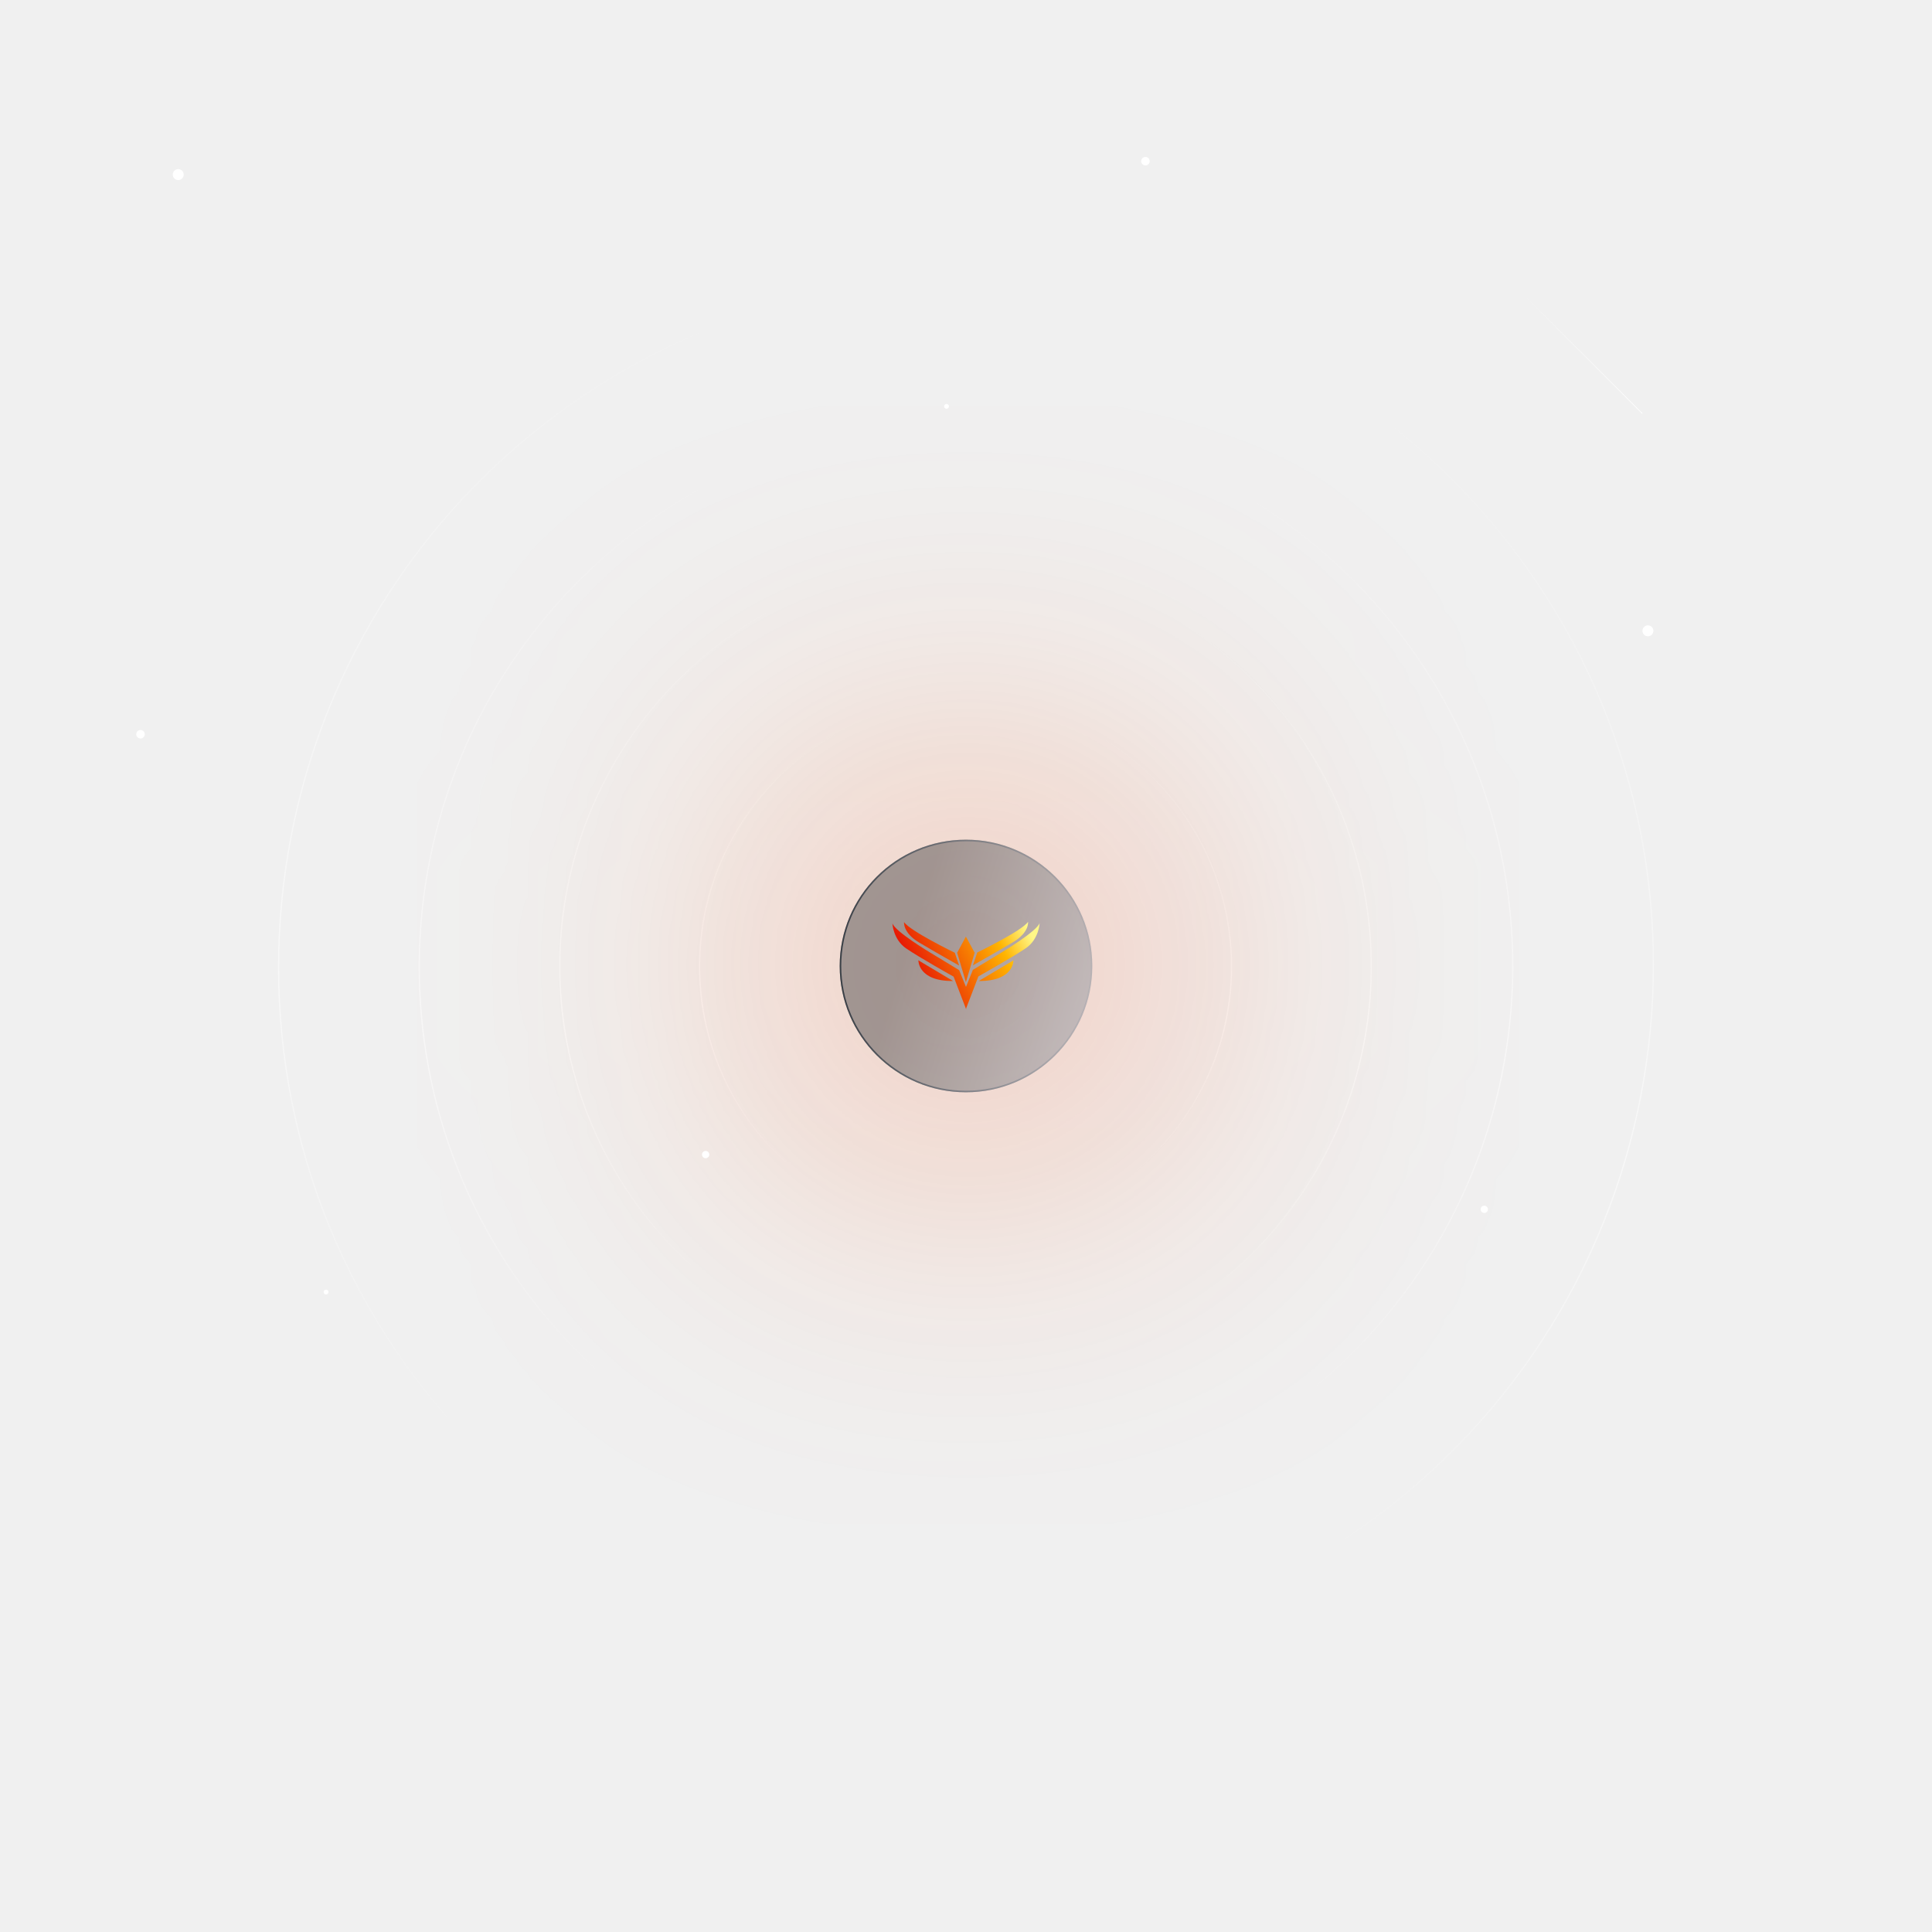
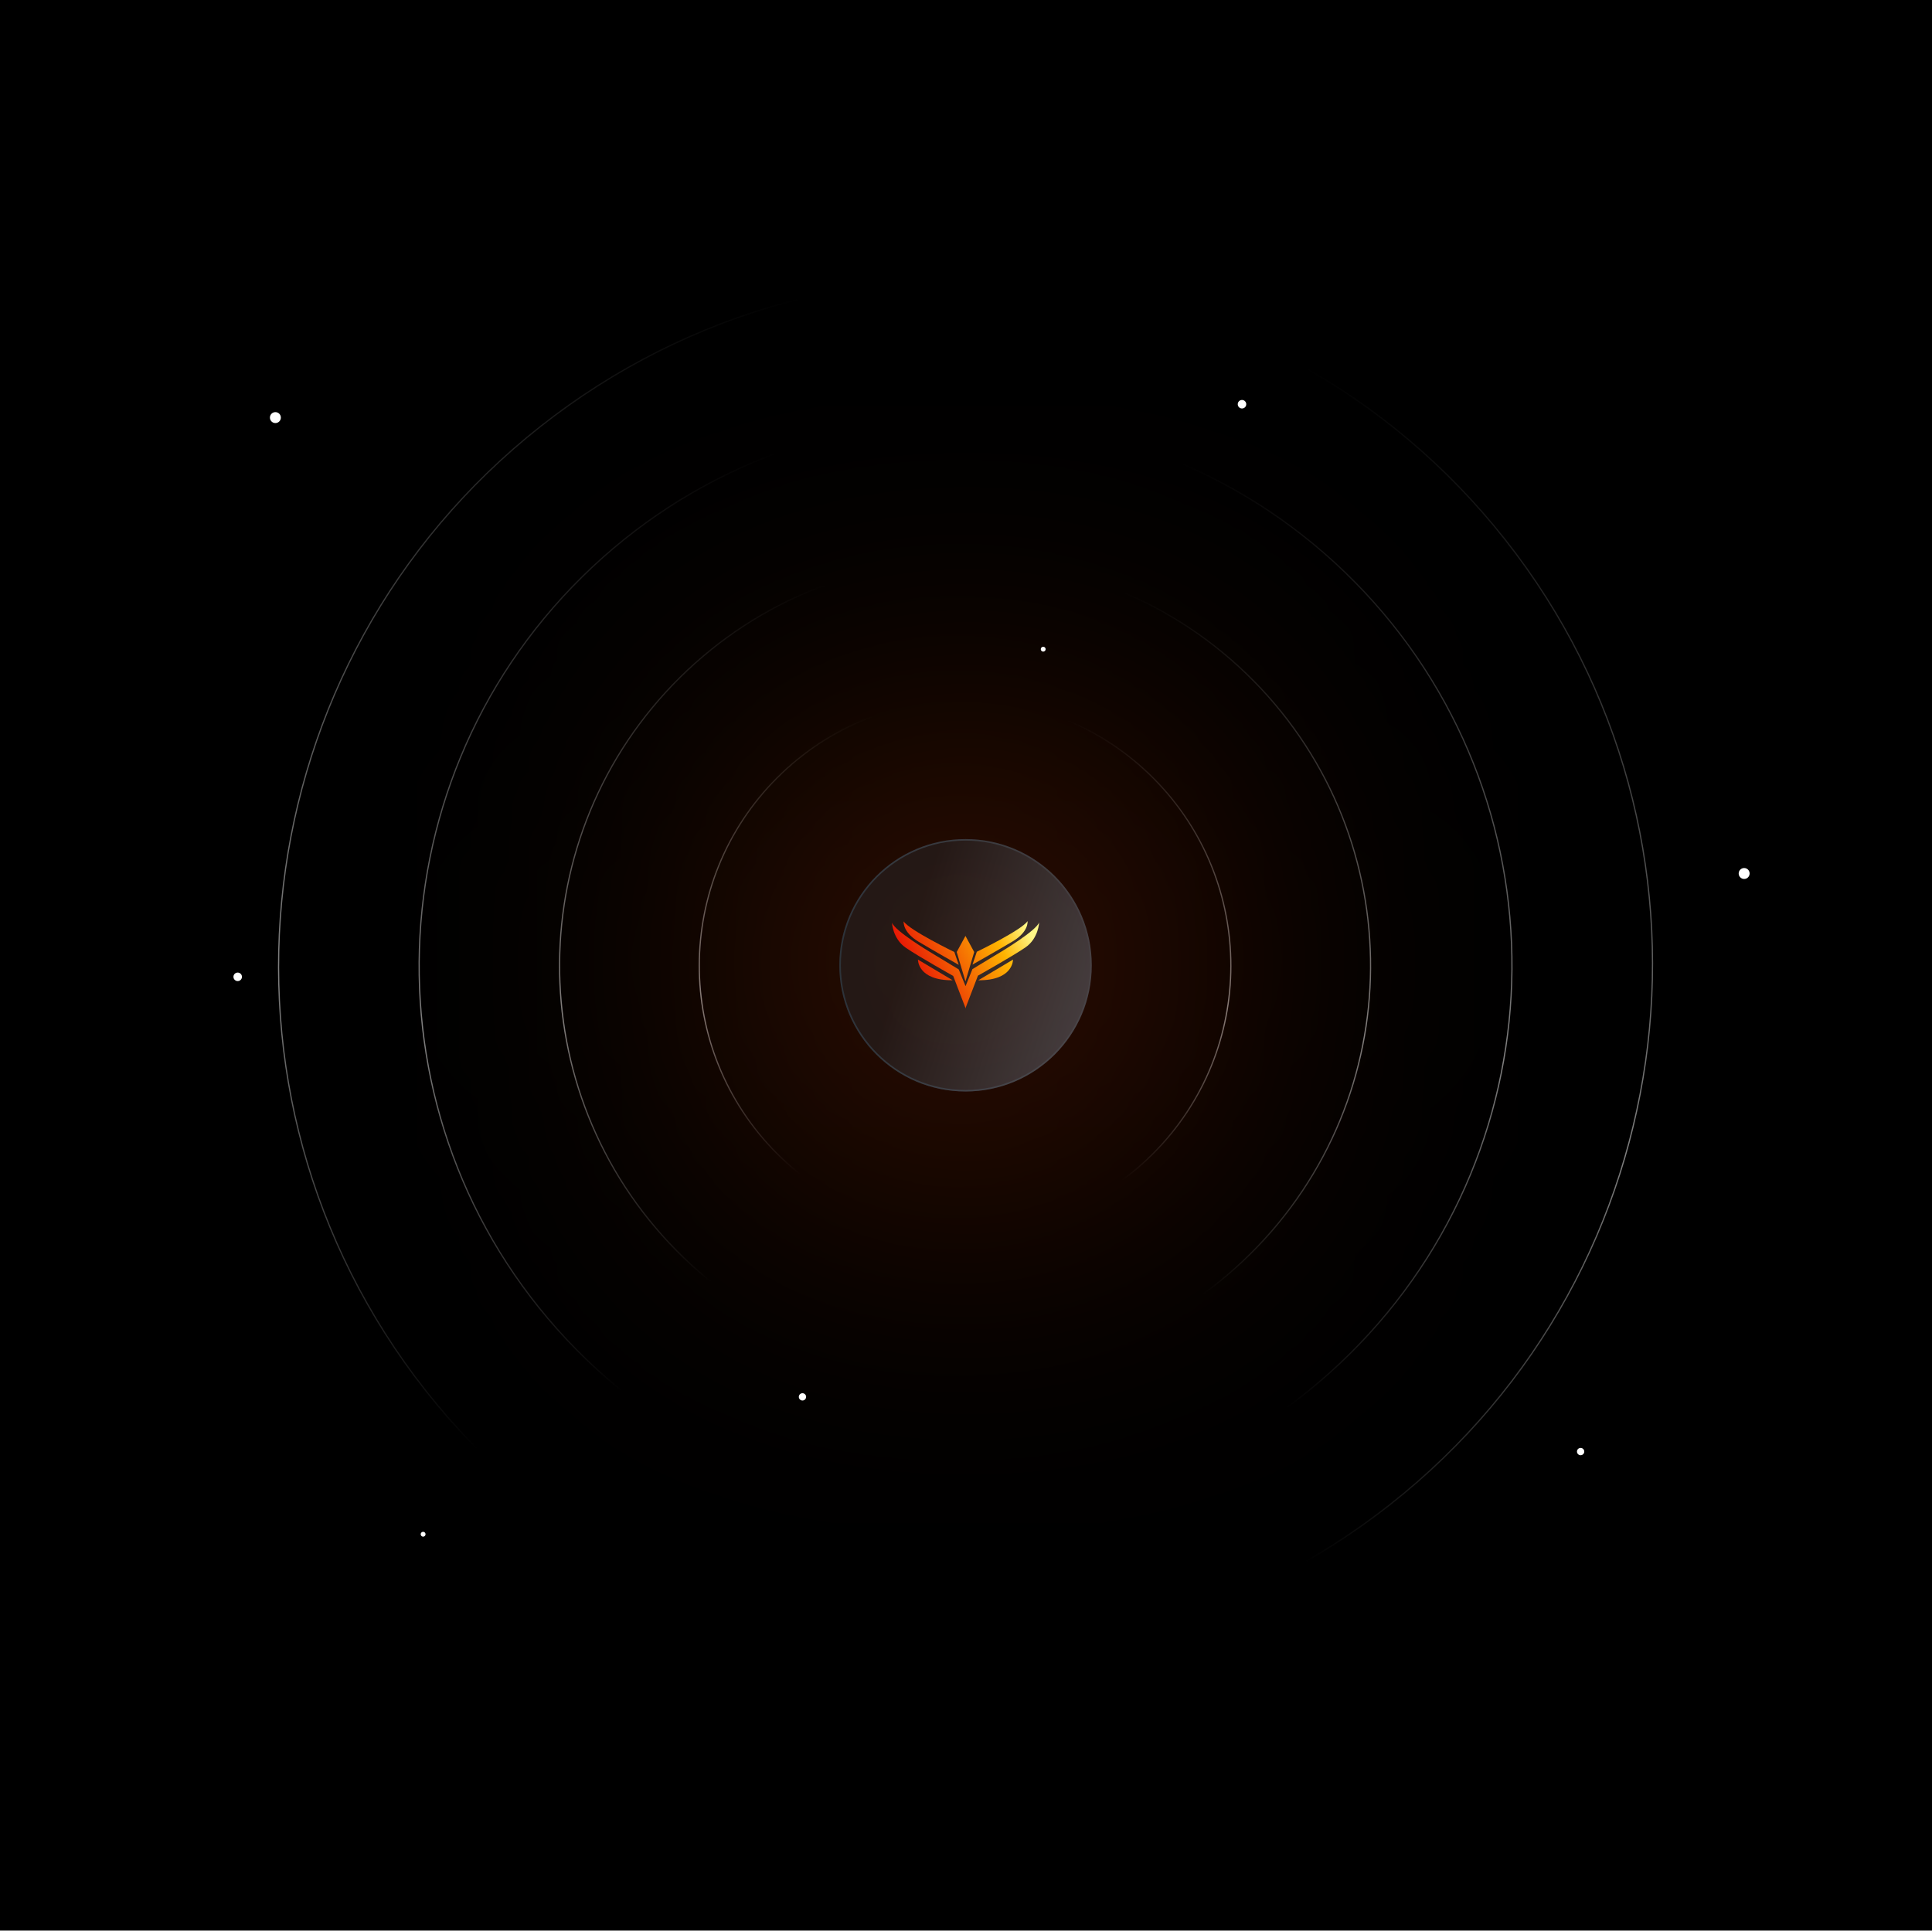
- <svg xmlns="http://www.w3.org/2000/svg" width="1588" height="1588" viewBox="0 0 1588 1588" fill="none">
-   <circle opacity="0.5" cx="793.604" cy="794.396" r="218.605" transform="rotate(-44.9427 793.604 794.396)" stroke="url(#paint0_linear_2553_1563)" />
-   <circle opacity="0.5" cx="793.604" cy="794.396" r="333.507" transform="rotate(-44.6418 793.604 794.396)" stroke="url(#paint1_linear_2553_1563)" />
-   <path opacity="0.5" d="M1114.15 478.731C1288.33 655.387 1286.2 939.922 1109.39 1114.26C932.575 1288.6 648.037 1286.72 473.854 1110.06C299.671 933.405 301.802 648.869 478.614 474.532C655.426 300.195 939.963 302.076 1114.15 478.731Z" stroke="url(#paint2_linear_2553_1563)" />
-   <path opacity="0.5" d="M1237.86 443.942C1430.92 688.736 1388.71 1043.91 1143.57 1237.24C898.429 1430.57 543.199 1388.85 350.138 1144.06C157.078 899.264 199.294 544.093 444.433 350.761C689.571 157.428 1044.8 199.148 1237.86 443.942Z" stroke="url(#paint3_linear_2553_1563)" />
-   <g filter="url(#filter0_f_2553_1563)">
-     <ellipse cx="795.869" cy="793" rx="132" ry="139" fill="url(#paint4_linear_2553_1563)" fill-opacity="0.5" />
+ <svg xmlns="http://www.w3.org/2000/svg" width="1589" height="1588" viewBox="0 0 1589 1588" fill="none">
+   <rect width="1589" height="1588" fill="black" />
+   <circle opacity="0.5" cx="793.735" cy="794.396" r="218.605" transform="rotate(-44.9427 793.735 794.396)" stroke="url(#paint0_linear_509_518)" />
+   <circle opacity="0.5" cx="793.735" cy="794.396" r="333.507" transform="rotate(-44.6418 793.735 794.396)" stroke="url(#paint1_linear_509_518)" />
+   <path opacity="0.5" d="M1114.28 478.731C1288.46 655.386 1286.33 939.922 1109.52 1114.26C932.706 1288.6 648.168 1286.72 473.986 1110.06C299.803 933.405 301.933 648.869 478.745 474.532C655.557 300.195 940.094 302.075 1114.28 478.731Z" stroke="url(#paint2_linear_509_518)" />
+   <path opacity="0.5" d="M1237.99 443.941C1431.05 688.735 1388.84 1043.91 1143.7 1237.24C898.56 1430.57 543.33 1388.85 350.27 1144.06C157.209 899.264 199.425 544.092 444.564 350.76C689.702 157.428 1044.93 199.147 1237.99 443.941Z" stroke="url(#paint3_linear_509_518)" />
+   <g filter="url(#filter0_f_509_518)">
+     <ellipse cx="796" cy="793" rx="132" ry="139" fill="url(#paint4_linear_509_518)" fill-opacity="0.5" />
  </g>
-   <g filter="url(#filter1_b_2553_1563)">
-     <circle cx="794" cy="794" r="103.808" fill="url(#paint5_linear_2553_1563)" fill-opacity="0.4" />
-     <circle cx="794" cy="794" r="103.171" stroke="url(#paint6_linear_2553_1563)" stroke-width="1.274" />
+   <g filter="url(#filter1_b_509_518)">
+     <circle cx="794.131" cy="793.999" r="103.808" fill="url(#paint5_linear_509_518)" fill-opacity="0.4" />
+     <circle cx="794.131" cy="793.999" r="103.171" stroke="url(#paint6_linear_509_518)" stroke-width="1.274" />
  </g>
-   <g clip-path="url(#clip0_2553_1563)">
-     <path d="M755.314 774.593C768.773 782.633 788.395 793.648 788.395 793.648L784.782 783.094C784.782 783.094 748.124 765.349 743.095 757.911C743.13 757.947 741.89 766.518 755.314 774.593Z" fill="url(#paint7_linear_2553_1563)" />
-     <path d="M823.639 782.633L799.66 797.155L793.993 811.181L788.397 797.403L764.419 782.881C764.419 782.881 735.659 765.632 733.499 758.903C733.499 758.903 733.994 772.079 744.762 779.516C755.529 786.954 783.828 802.751 783.828 802.751L793.887 828.961V829.35L793.958 829.173L794.135 829.598V828.748L804.194 802.538C804.194 802.538 832.458 786.706 843.26 779.304C854.063 771.902 854.523 758.69 854.523 758.69C852.398 765.385 823.639 782.633 823.639 782.633Z" fill="url(#paint8_linear_2553_1563)" />
-     <path d="M832.776 774.345C846.235 766.305 844.995 757.699 844.995 757.699C839.966 765.137 803.272 782.881 803.272 782.881L799.695 793.436C799.695 793.401 819.352 782.385 832.776 774.345Z" fill="url(#paint9_linear_2553_1563)" />
-     <path d="M801.111 783.094L793.921 769.847L786.731 783.094L793.921 807.284L801.111 783.094Z" fill="url(#paint10_linear_2553_1563)" />
-     <path d="M783.401 806.328L754.853 789.328C754.853 789.328 754.393 806.576 783.401 806.328Z" fill="url(#paint11_linear_2553_1563)" />
-     <path d="M804.48 806.328C833.488 806.576 833.028 789.328 833.028 789.328L804.48 806.328Z" fill="url(#paint12_linear_2553_1563)" />
+   <g clip-path="url(#clip0_509_518)">
+     <path d="M755.445 774.593C768.904 782.633 788.526 793.648 788.526 793.648L784.914 783.093C784.914 783.093 748.255 765.349 743.226 757.911C743.261 757.946 742.022 766.517 755.445 774.593Z" fill="url(#paint7_linear_509_518)" />
+     <path d="M823.77 782.633L799.792 797.154L794.125 811.18L788.529 797.402L764.55 782.881C764.55 782.881 735.79 765.632 733.63 758.902C733.63 758.902 734.126 772.078 744.893 779.516C755.66 786.954 783.96 802.75 783.96 802.75L794.018 828.96V829.35L794.089 829.173L794.266 829.598V828.748L804.325 802.538C804.325 802.538 832.589 786.706 843.392 779.303C854.194 771.901 854.655 758.69 854.655 758.69C852.53 765.384 823.77 782.633 823.77 782.633Z" fill="url(#paint8_linear_509_518)" />
+     <path d="M832.907 774.345C846.366 766.305 845.126 757.698 845.126 757.698C840.097 765.136 803.403 782.881 803.403 782.881L799.826 793.435C799.826 793.4 819.483 782.385 832.907 774.345Z" fill="url(#paint9_linear_509_518)" />
+     <path d="M801.242 783.093L794.052 769.847L786.862 783.093L794.052 807.284L801.242 783.093Z" fill="url(#paint10_linear_509_518)" />
+     <path d="M783.532 806.328L754.985 789.327C754.985 789.327 754.525 806.576 783.532 806.328Z" fill="url(#paint11_linear_509_518)" />
+     <path d="M804.612 806.328C833.62 806.576 833.159 789.327 833.159 789.327L804.612 806.328Z" fill="url(#paint12_linear_509_518)" />
  </g>
-   <circle cx="146.5" cy="143.5" r="4.5" fill="white" />
-   <circle cx="941.5" cy="132.5" r="3.5" fill="white" />
-   <circle cx="778" cy="334" r="2" fill="white" />
-   <circle cx="268" cy="1062" r="2" fill="white" />
-   <circle cx="115.5" cy="603.5" r="3.5" fill="white" />
-   <circle cx="1354.5" cy="518.5" r="4.5" fill="white" />
-   <circle cx="1220" cy="994" r="3" fill="white" />
-   <circle cx="580" cy="949" r="3" fill="white" />
-   <circle cx="1349.5" cy="339.5" r="0.5" fill="white" />
-   <path d="M1349.5 339.5L1217 207" stroke="url(#paint13_linear_2553_1563)" stroke-width="0.5" />
+   <circle cx="226.5" cy="343.5" r="4.5" fill="white" />
+   <circle cx="1021.5" cy="332.5" r="3.5" fill="white" />
+   <circle cx="858" cy="534" r="2" fill="white" />
+   <circle cx="348" cy="1262" r="2" fill="white" />
+   <circle cx="195.5" cy="803.5" r="3.5" fill="white" />
+   <circle cx="1434.5" cy="718.5" r="4.5" fill="white" />
+   <circle cx="1300" cy="1194" r="3" fill="white" />
+   <circle cx="660" cy="1149" r="3" fill="white" />
  <defs>
-     <filter id="filter0_f_2553_1563" x="343.569" y="333.701" width="904.6" height="918.6" filterUnits="userSpaceOnUse" color-interpolation-filters="sRGB">
+     <filter id="filter0_f_509_518" x="343.7" y="333.7" width="904.6" height="918.6" filterUnits="userSpaceOnUse" color-interpolation-filters="sRGB">
      <feFlood flood-opacity="0" result="BackgroundImageFix" />
      <feBlend mode="normal" in="SourceGraphic" in2="BackgroundImageFix" result="shape" />
-       <feGaussianBlur stdDeviation="160.15" result="effect1_foregroundBlur_2553_1563" />
+       <feGaussianBlur stdDeviation="160.15" result="effect1_foregroundBlur_509_518" />
    </filter>
-     <filter id="filter1_b_2553_1563" x="613.77" y="613.769" width="360.461" height="360.461" filterUnits="userSpaceOnUse" color-interpolation-filters="sRGB">
+     <filter id="filter1_b_509_518" x="613.901" y="613.769" width="360.461" height="360.461" filterUnits="userSpaceOnUse" color-interpolation-filters="sRGB">
      <feFlood flood-opacity="0" result="BackgroundImageFix" />
      <feGaussianBlur in="BackgroundImageFix" stdDeviation="38.211" />
-       <feComposite in2="SourceAlpha" operator="in" result="effect1_backgroundBlur_2553_1563" />
-       <feBlend mode="normal" in="SourceGraphic" in2="effect1_backgroundBlur_2553_1563" result="shape" />
+       <feComposite in2="SourceAlpha" operator="in" result="effect1_backgroundBlur_509_518" />
+       <feBlend mode="normal" in="SourceGraphic" in2="effect1_backgroundBlur_509_518" result="shape" />
    </filter>
-     <linearGradient id="paint0_linear_2553_1563" x1="955.024" y1="607.723" x2="574.498" y2="974.385" gradientUnits="userSpaceOnUse">
+     <linearGradient id="paint0_linear_509_518" x1="955.155" y1="607.723" x2="574.63" y2="974.384" gradientUnits="userSpaceOnUse">
      <stop offset="0.08" stop-color="white" stop-opacity="0" />
      <stop offset="0.525" stop-color="white" />
      <stop offset="0.794" stop-color="white" stop-opacity="0" />
    </linearGradient>
-     <linearGradient id="paint1_linear_2553_1563" x1="1039.67" y1="509.83" x2="459.597" y2="1068.77" gradientUnits="userSpaceOnUse">
+     <linearGradient id="paint1_linear_509_518" x1="1039.81" y1="509.83" x2="459.728" y2="1068.77" gradientUnits="userSpaceOnUse">
      <stop offset="0.08" stop-color="white" stop-opacity="0" />
      <stop offset="0.525" stop-color="white" />
      <stop offset="0.794" stop-color="white" stop-opacity="0" />
    </linearGradient>
-     <linearGradient id="paint2_linear_2553_1563" x1="761.12" y1="288.76" x2="733.821" y2="1373.49" gradientUnits="userSpaceOnUse">
+     <linearGradient id="paint2_linear_509_518" x1="761.251" y1="288.759" x2="733.953" y2="1373.49" gradientUnits="userSpaceOnUse">
      <stop offset="0.08" stop-color="white" stop-opacity="0" />
      <stop offset="0.525" stop-color="white" />
      <stop offset="0.794" stop-color="white" stop-opacity="0" />
    </linearGradient>
-     <linearGradient id="paint3_linear_2553_1563" x1="823.205" y1="157.911" x2="639.051" y2="1509.06" gradientUnits="userSpaceOnUse">
+     <linearGradient id="paint3_linear_509_518" x1="823.336" y1="157.911" x2="639.183" y2="1509.06" gradientUnits="userSpaceOnUse">
      <stop offset="0.08" stop-color="white" stop-opacity="0" />
      <stop offset="0.525" stop-color="white" />
      <stop offset="0.794" stop-color="white" stop-opacity="0" />
    </linearGradient>
-     <linearGradient id="paint4_linear_2553_1563" x1="795.869" y1="654.701" x2="1072.9" y2="738.978" gradientUnits="userSpaceOnUse">
+     <linearGradient id="paint4_linear_509_518" x1="796" y1="654.7" x2="1073.03" y2="738.978" gradientUnits="userSpaceOnUse">
      <stop stop-color="#FE5403" />
      <stop offset="1" stop-color="#E71505" />
    </linearGradient>
-     <linearGradient id="paint5_linear_2553_1563" x1="773.901" y1="690.192" x2="923.951" y2="737.136" gradientUnits="userSpaceOnUse">
+     <linearGradient id="paint5_linear_509_518" x1="774.033" y1="690.192" x2="924.082" y2="737.136" gradientUnits="userSpaceOnUse">
      <stop stop-color="#292D32" />
      <stop offset="1" stop-color="#7B8A98" />
    </linearGradient>
-     <linearGradient id="paint6_linear_2553_1563" x1="663.803" y1="809.61" x2="924.355" y2="809.61" gradientUnits="userSpaceOnUse">
+     <linearGradient id="paint6_linear_509_518" x1="663.934" y1="809.609" x2="924.487" y2="809.609" gradientUnits="userSpaceOnUse">
      <stop stop-color="#262C33" />
      <stop offset="1" stop-color="#718599" stop-opacity="0" />
    </linearGradient>
-     <linearGradient id="paint7_linear_2553_1563" x1="744.201" y1="787.308" x2="832.642" y2="740.103" gradientUnits="userSpaceOnUse">
+     <linearGradient id="paint7_linear_509_518" x1="744.333" y1="787.307" x2="832.773" y2="740.103" gradientUnits="userSpaceOnUse">
      <stop stop-color="#E71505" />
      <stop offset="0.732" stop-color="#FFB400" />
      <stop offset="1" stop-color="#FFF888" />
    </linearGradient>
-     <linearGradient id="paint8_linear_2553_1563" x1="751.444" y1="800.874" x2="839.885" y2="753.669" gradientUnits="userSpaceOnUse">
+     <linearGradient id="paint8_linear_509_518" x1="751.576" y1="800.873" x2="840.016" y2="753.669" gradientUnits="userSpaceOnUse">
      <stop stop-color="#E71505" />
      <stop offset="0.732" stop-color="#FFB400" />
      <stop offset="1" stop-color="#FFF888" />
    </linearGradient>
-     <linearGradient id="paint9_linear_2553_1563" x1="756.644" y1="810.617" x2="845.084" y2="763.412" gradientUnits="userSpaceOnUse">
+     <linearGradient id="paint9_linear_509_518" x1="756.775" y1="810.616" x2="845.216" y2="763.412" gradientUnits="userSpaceOnUse">
      <stop stop-color="#E71505" />
      <stop offset="0.065" stop-color="#E92305" />
      <stop offset="0.732" stop-color="#FFB400" />
      <stop offset="1" stop-color="#FFF888" />
    </linearGradient>
-     <linearGradient id="paint10_linear_2553_1563" x1="755.747" y1="808.939" x2="844.188" y2="761.734" gradientUnits="userSpaceOnUse">
+     <linearGradient id="paint10_linear_509_518" x1="755.878" y1="808.938" x2="844.319" y2="761.734" gradientUnits="userSpaceOnUse">
      <stop stop-color="#E71505" />
      <stop offset="0.732" stop-color="#FFB400" />
      <stop offset="1" stop-color="#FFF888" />
    </linearGradient>
-     <linearGradient id="paint11_linear_2553_1563" x1="753.805" y1="806.009" x2="842.245" y2="758.804" gradientUnits="userSpaceOnUse">
+     <linearGradient id="paint11_linear_509_518" x1="753.936" y1="806.009" x2="842.377" y2="758.804" gradientUnits="userSpaceOnUse">
      <stop stop-color="#E71505" />
      <stop offset="0.732" stop-color="#FFB400" />
      <stop offset="1" stop-color="#FFF888" />
    </linearGradient>
-     <linearGradient id="paint12_linear_2553_1563" x1="766.17" y1="829.166" x2="854.611" y2="781.962" gradientUnits="userSpaceOnUse">
+     <linearGradient id="paint12_linear_509_518" x1="766.302" y1="829.166" x2="854.742" y2="781.961" gradientUnits="userSpaceOnUse">
      <stop stop-color="#E71505" />
      <stop offset="0.732" stop-color="#FFB400" />
      <stop offset="1" stop-color="#FFF888" />
    </linearGradient>
-     <linearGradient id="paint13_linear_2553_1563" x1="1347" y1="337" x2="1251" y2="241" gradientUnits="userSpaceOnUse">
-       <stop stop-color="white" />
-       <stop offset="1" stop-color="white" stop-opacity="0" />
-     </linearGradient>
-     <clipPath id="clip0_2553_1563">
-       <rect width="121.025" height="71.9" fill="white" transform="translate(733.499 757.699)" />
+     <clipPath id="clip0_509_518">
+       <rect width="121.025" height="71.9" fill="white" transform="translate(733.63 757.698)" />
    </clipPath>
  </defs>
</svg>
